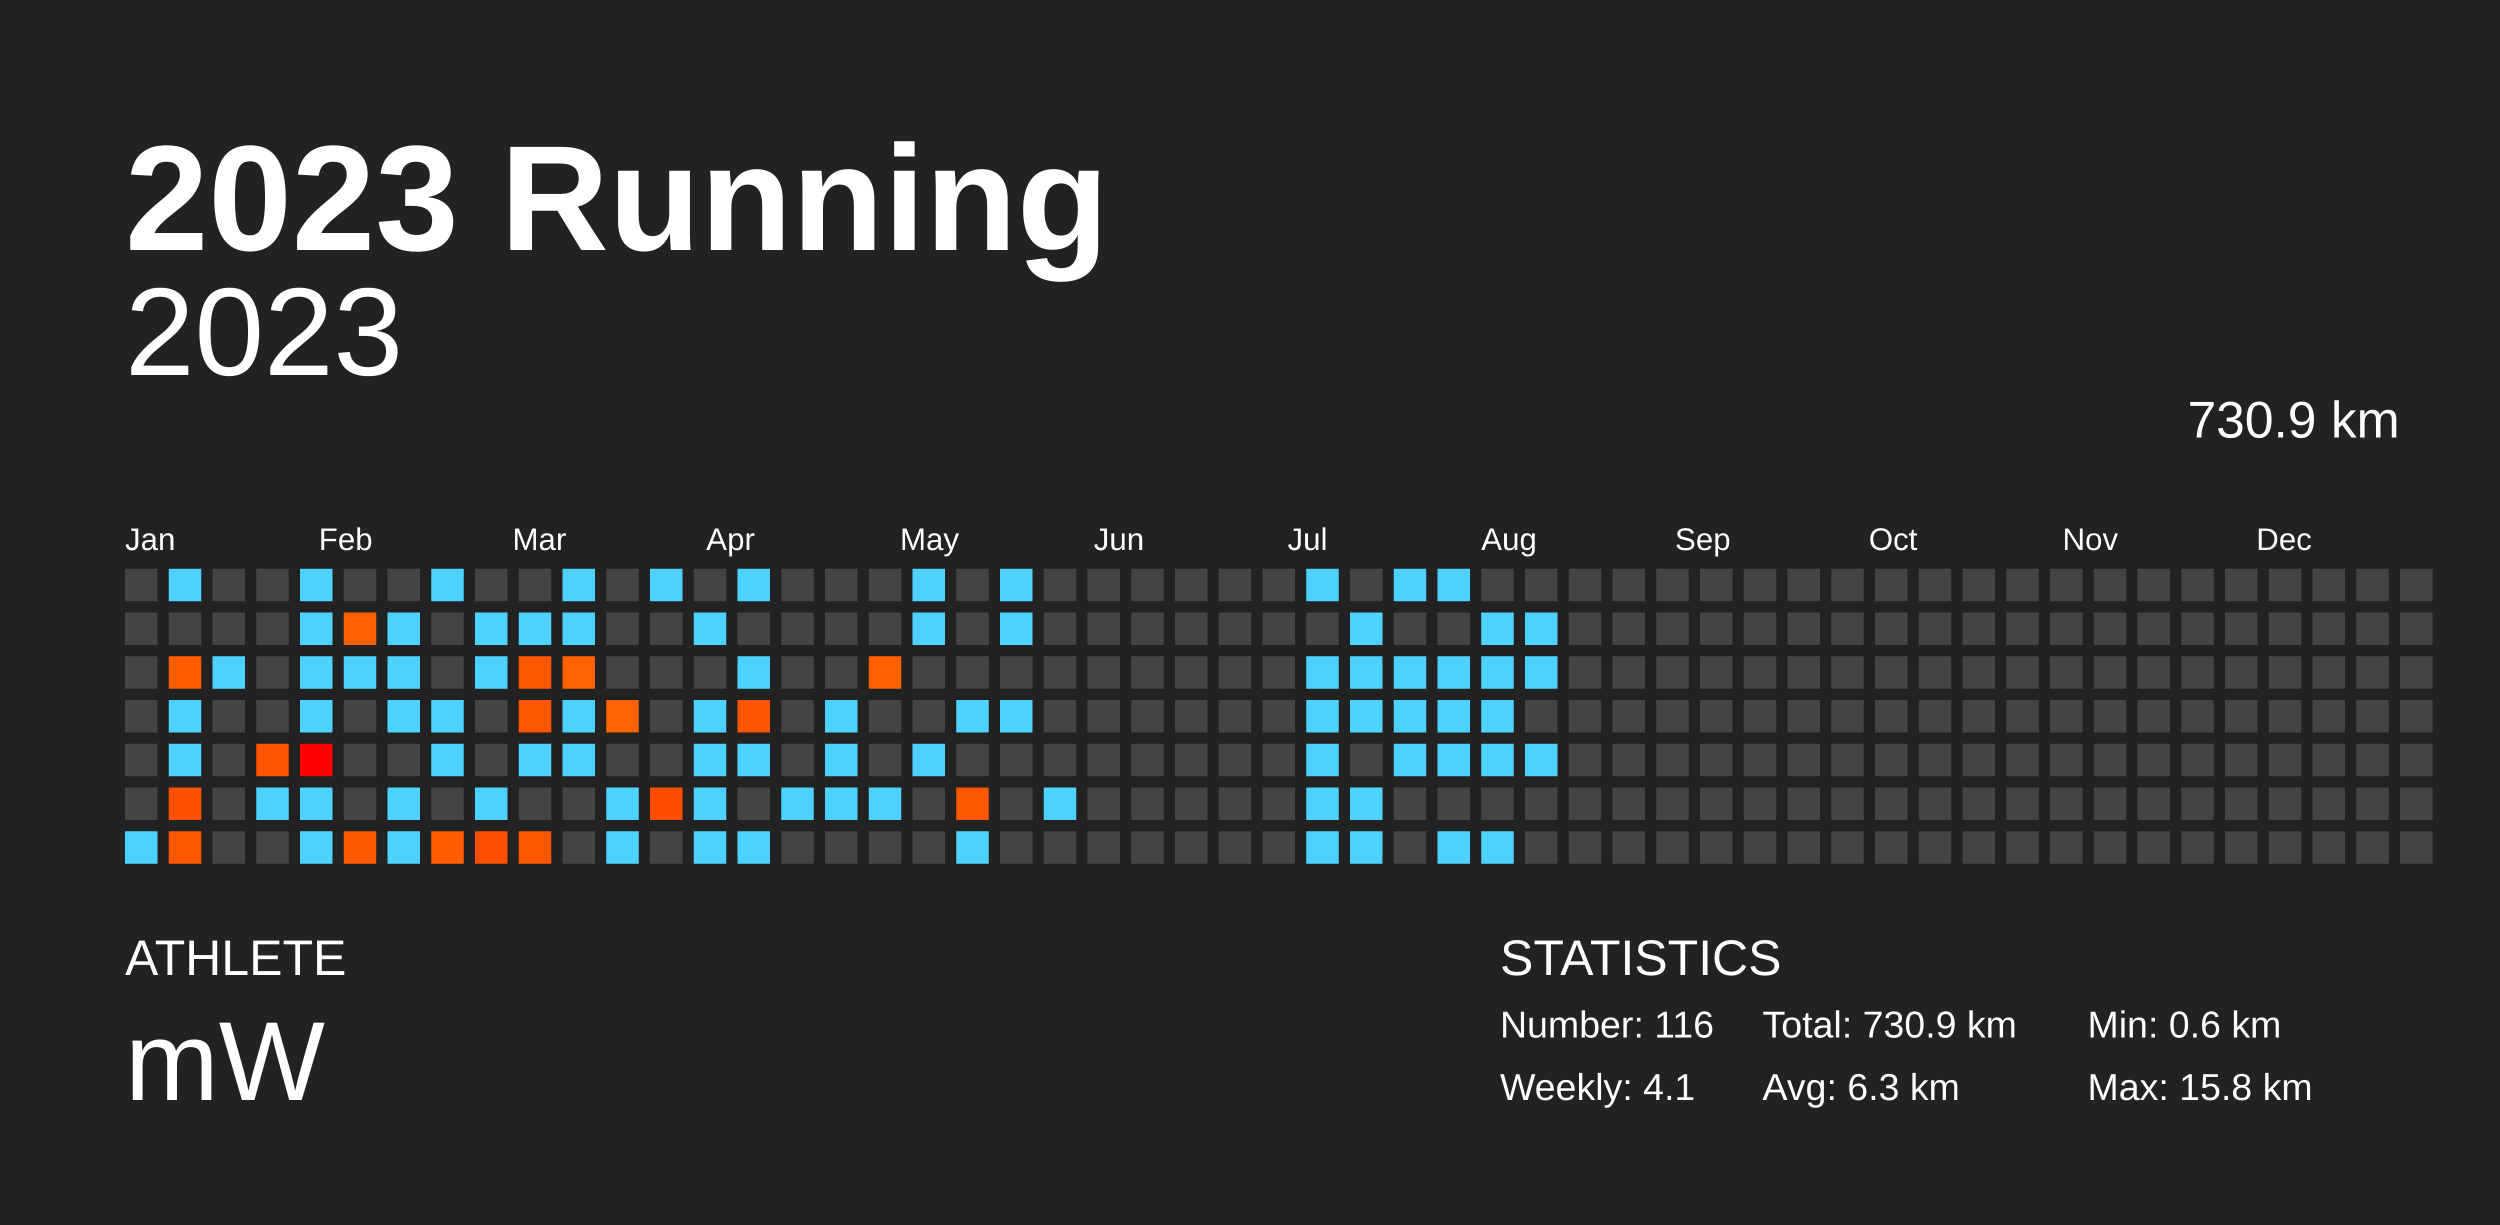
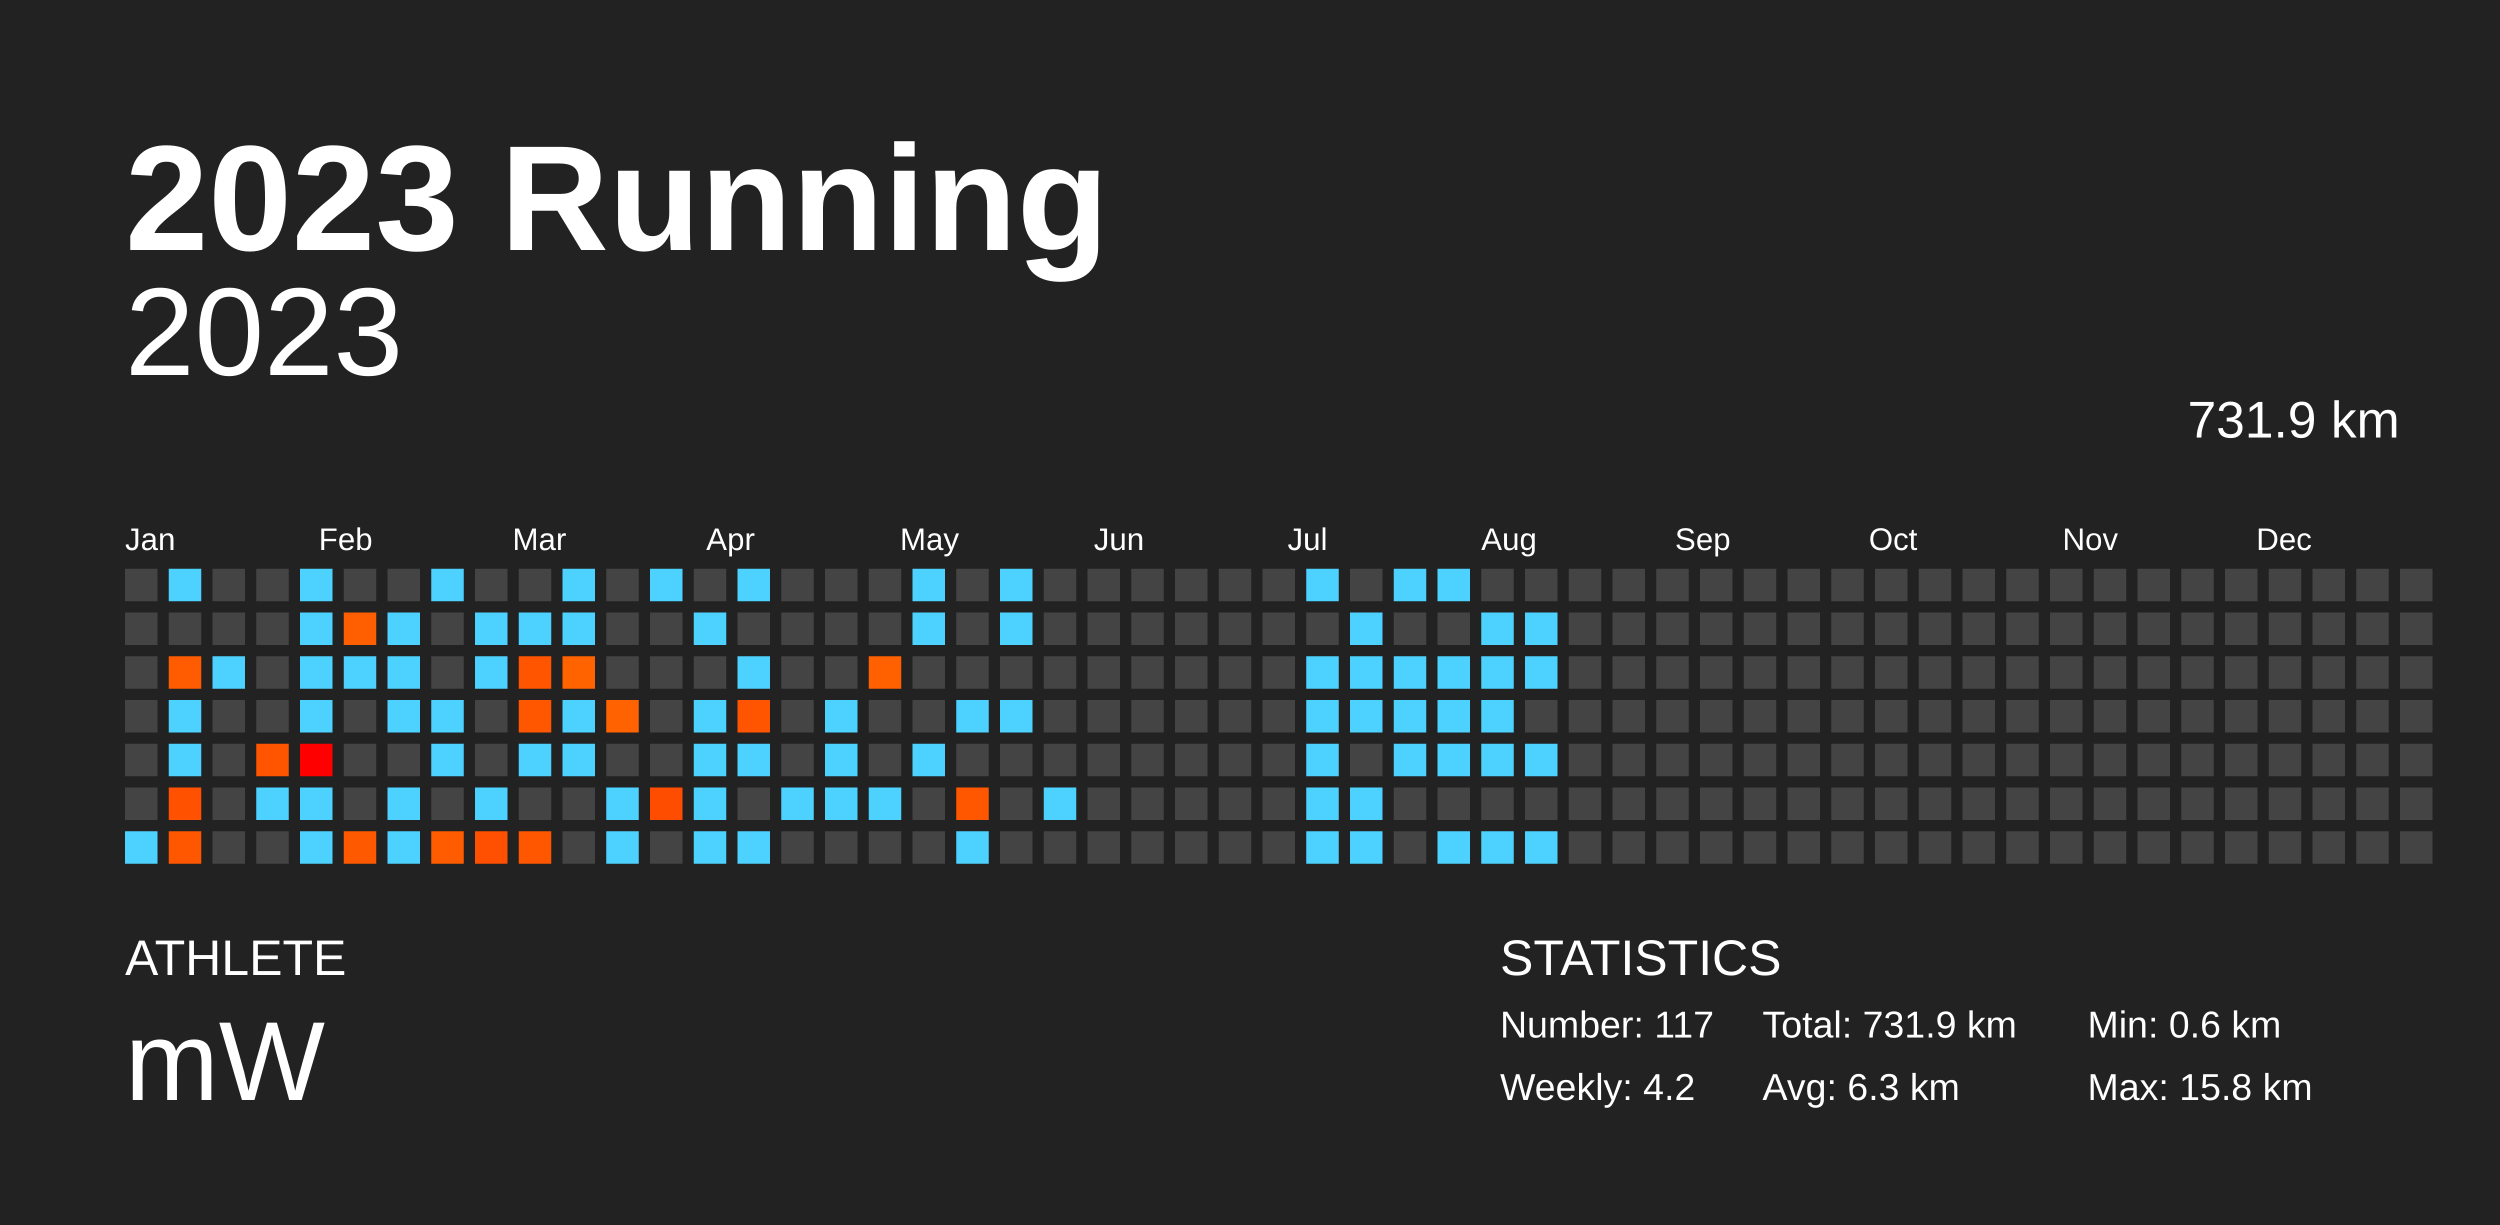
<svg xmlns="http://www.w3.org/2000/svg" baseProfile="full" height="98mm" version="1.1" viewBox="0,0,200,98" width="200mm">
  <defs />
  <rect fill="#222222" height="98" width="200" x="0" y="0" />
  <text fill="#FFFFFF" style="font-size:12px; font-family:Arial; font-weight:bold;" x="10" y="20">2023 Running</text>
  <text fill="#FFFFFF" style="font-size:4px; font-family:Arial" x="10" y="78">ATHLETE</text>
  <text fill="#FFFFFF" style="font-size:9px; font-family:Arial" x="10" y="88">mW</text>
  <text fill="#FFFFFF" style="font-size:4px; font-family:Arial" x="120" y="78">STATISTICS</text>
-   <text fill="#FFFFFF" style="font-size:3px; font-family:Arial" x="120" y="83">Number: 116</text>
-   <text fill="#FFFFFF" style="font-size:3px; font-family:Arial" x="120" y="88">Weekly: 4.1</text>
-   <text fill="#FFFFFF" style="font-size:3px; font-family:Arial" x="141" y="83">Total: 730.9 km</text>
+   <text fill="#FFFFFF" style="font-size:3px; font-family:Arial" x="120" y="83">Number: 117</text>
+   <text fill="#FFFFFF" style="font-size:3px; font-family:Arial" x="120" y="88">Weekly: 4.2</text>
+   <text fill="#FFFFFF" style="font-size:3px; font-family:Arial" x="141" y="83">Total: 731.9 km</text>
  <text fill="#FFFFFF" style="font-size:3px; font-family:Arial" x="141" y="88">Avg: 6.3 km</text>
  <text fill="#FFFFFF" style="font-size:3px; font-family:Arial" x="167" y="83">Min: 0.6 km</text>
  <text fill="#FFFFFF" style="font-size:3px; font-family:Arial" x="167" y="88">Max: 15.8 km</text>
  <text alignment-baseline="hanging" fill="#FFFFFF" style="font-size:10.0px; font-family:Arial;" x="10" y="30">2023</text>
-   <text alignment-baseline="hanging" fill="#FFFFFF" style="font-size:4.125px; font-family:Arial;" x="175" y="35">730.9 km</text>
+   <text alignment-baseline="hanging" fill="#FFFFFF" style="font-size:4.125px; font-family:Arial;" x="175" y="35">731.9 km</text>
  <text fill="#FFFFFF" style="font-size:2.5px; font-family:Arial" x="10.0" y="44">Jan</text>
  <text fill="#FFFFFF" style="font-size:2.5px; font-family:Arial" x="25.5" y="44">Feb</text>
  <text fill="#FFFFFF" style="font-size:2.5px; font-family:Arial" x="41.0" y="44">Mar</text>
  <text fill="#FFFFFF" style="font-size:2.5px; font-family:Arial" x="56.5" y="44">Apr</text>
  <text fill="#FFFFFF" style="font-size:2.5px; font-family:Arial" x="72.0" y="44">May</text>
  <text fill="#FFFFFF" style="font-size:2.5px; font-family:Arial" x="87.5" y="44">Jun</text>
  <text fill="#FFFFFF" style="font-size:2.5px; font-family:Arial" x="103.0" y="44">Jul</text>
  <text fill="#FFFFFF" style="font-size:2.5px; font-family:Arial" x="118.5" y="44">Aug</text>
  <text fill="#FFFFFF" style="font-size:2.5px; font-family:Arial" x="134.0" y="44">Sep</text>
  <text fill="#FFFFFF" style="font-size:2.5px; font-family:Arial" x="149.5" y="44">Oct</text>
  <text fill="#FFFFFF" style="font-size:2.5px; font-family:Arial" x="165.0" y="44">Nov</text>
  <text fill="#FFFFFF" style="font-size:2.5px; font-family:Arial" x="180.5" y="44">Dec</text>
  <rect fill="#444444" height="2.6" width="2.6" x="10.0" y="45.5" />
  <rect fill="#444444" height="2.6" width="2.6" x="10.0" y="49.0" />
  <rect fill="#444444" height="2.6" width="2.6" x="10.0" y="52.5" />
  <rect fill="#444444" height="2.6" width="2.6" x="10.0" y="56.0" />
  <rect fill="#444444" height="2.6" width="2.6" x="10.0" y="59.5" />
  <rect fill="#444444" height="2.6" width="2.6" x="10.0" y="63.0" />
  <rect fill="#4dd2ff" height="2.6" width="2.6" x="10.0" y="66.5" />
  <rect fill="#4dd2ff" height="2.6" width="2.6" x="13.5" y="45.5" />
  <rect fill="#444444" height="2.6" width="2.6" x="13.5" y="49.0" />
-   <rect fill="#ff5c00" height="2.6" width="2.6" x="13.5" y="52.5" />
+   <rect fill="#ff5b00" height="2.6" width="2.6" x="13.5" y="52.5" />
  <rect fill="#4dd2ff" height="2.6" width="2.6" x="13.5" y="56.0" />
  <rect fill="#4dd2ff" height="2.6" width="2.6" x="13.5" y="59.5" />
-   <rect fill="#ff5200" height="2.6" width="2.6" x="13.5" y="63.0" />
+   <rect fill="#ff5100" height="2.6" width="2.6" x="13.5" y="63.0" />
  <rect fill="#ff5700" height="2.6" width="2.6" x="13.5" y="66.5" />
  <rect fill="#444444" height="2.6" width="2.6" x="17.0" y="45.5" />
  <rect fill="#444444" height="2.6" width="2.6" x="17.0" y="49.0" />
  <rect fill="#4dd2ff" height="2.6" width="2.6" x="17.0" y="52.5" />
  <rect fill="#444444" height="2.6" width="2.6" x="17.0" y="56.0" />
  <rect fill="#444444" height="2.6" width="2.6" x="17.0" y="59.5" />
  <rect fill="#444444" height="2.6" width="2.6" x="17.0" y="63.0" />
  <rect fill="#444444" height="2.6" width="2.6" x="17.0" y="66.5" />
  <rect fill="#444444" height="2.6" width="2.6" x="20.5" y="45.5" />
  <rect fill="#444444" height="2.6" width="2.6" x="20.5" y="49.0" />
  <rect fill="#444444" height="2.6" width="2.6" x="20.5" y="52.5" />
  <rect fill="#444444" height="2.6" width="2.6" x="20.5" y="56.0" />
  <rect fill="#ff5400" height="2.6" width="2.6" x="20.5" y="59.5" />
  <rect fill="#4dd2ff" height="2.6" width="2.6" x="20.5" y="63.0" />
  <rect fill="#444444" height="2.6" width="2.6" x="20.5" y="66.5" />
  <rect fill="#4dd2ff" height="2.6" width="2.6" x="24.0" y="45.5" />
  <rect fill="#4dd2ff" height="2.6" width="2.6" x="24.0" y="49.0" />
  <rect fill="#4dd2ff" height="2.6" width="2.6" x="24.0" y="52.5" />
  <rect fill="#4dd2ff" height="2.6" width="2.6" x="24.0" y="56.0" />
  <rect fill="#ff0000" height="2.6" width="2.6" x="24.0" y="59.5" />
  <rect fill="#4dd2ff" height="2.6" width="2.6" x="24.0" y="63.0" />
  <rect fill="#4dd2ff" height="2.6" width="2.6" x="24.0" y="66.5" />
  <rect fill="#444444" height="2.6" width="2.6" x="27.5" y="45.5" />
  <rect fill="#ff5f00" height="2.6" width="2.6" x="27.5" y="49.0" />
  <rect fill="#4dd2ff" height="2.6" width="2.6" x="27.5" y="52.5" />
  <rect fill="#444444" height="2.6" width="2.6" x="27.5" y="56.0" />
  <rect fill="#444444" height="2.6" width="2.6" x="27.5" y="59.5" />
  <rect fill="#444444" height="2.6" width="2.6" x="27.5" y="63.0" />
  <rect fill="#ff5900" height="2.6" width="2.6" x="27.5" y="66.5" />
  <rect fill="#444444" height="2.6" width="2.6" x="31.0" y="45.5" />
  <rect fill="#4dd2ff" height="2.6" width="2.6" x="31.0" y="49.0" />
  <rect fill="#4dd2ff" height="2.6" width="2.6" x="31.0" y="52.5" />
  <rect fill="#4dd2ff" height="2.6" width="2.6" x="31.0" y="56.0" />
  <rect fill="#444444" height="2.6" width="2.6" x="31.0" y="59.5" />
  <rect fill="#4dd2ff" height="2.6" width="2.6" x="31.0" y="63.0" />
  <rect fill="#4dd2ff" height="2.6" width="2.6" x="31.0" y="66.5" />
  <rect fill="#4dd2ff" height="2.6" width="2.6" x="34.5" y="45.5" />
  <rect fill="#444444" height="2.6" width="2.6" x="34.5" y="49.0" />
  <rect fill="#444444" height="2.6" width="2.6" x="34.5" y="52.5" />
  <rect fill="#4dd2ff" height="2.6" width="2.6" x="34.5" y="56.0" />
  <rect fill="#4dd2ff" height="2.6" width="2.6" x="34.5" y="59.5" />
  <rect fill="#444444" height="2.6" width="2.6" x="34.5" y="63.0" />
-   <rect fill="#ff5d00" height="2.6" width="2.6" x="34.5" y="66.5" />
+   <rect fill="#ff5c00" height="2.6" width="2.6" x="34.5" y="66.5" />
  <rect fill="#444444" height="2.6" width="2.6" x="38.0" y="45.5" />
  <rect fill="#4dd2ff" height="2.6" width="2.6" x="38.0" y="49.0" />
  <rect fill="#4dd2ff" height="2.6" width="2.6" x="38.0" y="52.5" />
  <rect fill="#444444" height="2.6" width="2.6" x="38.0" y="56.0" />
  <rect fill="#444444" height="2.6" width="2.6" x="38.0" y="59.5" />
  <rect fill="#4dd2ff" height="2.6" width="2.6" x="38.0" y="63.0" />
  <rect fill="#ff4f00" height="2.6" width="2.6" x="38.0" y="66.5" />
  <rect fill="#444444" height="2.6" width="2.6" x="41.5" y="45.5" />
  <rect fill="#4dd2ff" height="2.6" width="2.6" x="41.5" y="49.0" />
-   <rect fill="#ff5600" height="2.6" width="2.6" x="41.5" y="52.5" />
+   <rect fill="#ff5500" height="2.6" width="2.6" x="41.5" y="52.5" />
  <rect fill="#ff5700" height="2.6" width="2.6" x="41.5" y="56.0" />
  <rect fill="#4dd2ff" height="2.6" width="2.6" x="41.5" y="59.5" />
  <rect fill="#444444" height="2.6" width="2.6" x="41.5" y="63.0" />
-   <rect fill="#ff5800" height="2.6" width="2.6" x="41.5" y="66.5" />
+   <rect fill="#ff5700" height="2.6" width="2.6" x="41.5" y="66.5" />
  <rect fill="#4dd2ff" height="2.6" width="2.6" x="45.0" y="45.5" />
  <rect fill="#4dd2ff" height="2.6" width="2.6" x="45.0" y="49.0" />
  <rect fill="#ff6300" height="2.6" width="2.6" x="45.0" y="52.5" />
  <rect fill="#4dd2ff" height="2.6" width="2.6" x="45.0" y="56.0" />
  <rect fill="#4dd2ff" height="2.6" width="2.6" x="45.0" y="59.5" />
  <rect fill="#444444" height="2.6" width="2.6" x="45.0" y="63.0" />
  <rect fill="#444444" height="2.6" width="2.6" x="45.0" y="66.5" />
  <rect fill="#444444" height="2.6" width="2.6" x="48.5" y="45.5" />
  <rect fill="#444444" height="2.6" width="2.6" x="48.5" y="49.0" />
  <rect fill="#444444" height="2.6" width="2.6" x="48.5" y="52.5" />
  <rect fill="#ff6200" height="2.6" width="2.6" x="48.5" y="56.0" />
  <rect fill="#444444" height="2.6" width="2.6" x="48.5" y="59.5" />
  <rect fill="#4dd2ff" height="2.6" width="2.6" x="48.5" y="63.0" />
  <rect fill="#4dd2ff" height="2.6" width="2.6" x="48.5" y="66.5" />
  <rect fill="#4dd2ff" height="2.6" width="2.6" x="52.0" y="45.5" />
  <rect fill="#444444" height="2.6" width="2.6" x="52.0" y="49.0" />
  <rect fill="#444444" height="2.6" width="2.6" x="52.0" y="52.5" />
  <rect fill="#444444" height="2.6" width="2.6" x="52.0" y="56.0" />
  <rect fill="#444444" height="2.6" width="2.6" x="52.0" y="59.5" />
-   <rect fill="#ff4e00" height="2.6" width="2.6" x="52.0" y="63.0" />
+   <rect fill="#ff4d00" height="2.6" width="2.6" x="52.0" y="63.0" />
  <rect fill="#444444" height="2.6" width="2.6" x="52.0" y="66.5" />
  <rect fill="#444444" height="2.6" width="2.6" x="55.5" y="45.5" />
  <rect fill="#4dd2ff" height="2.6" width="2.6" x="55.5" y="49.0" />
  <rect fill="#444444" height="2.6" width="2.6" x="55.5" y="52.5" />
  <rect fill="#4dd2ff" height="2.6" width="2.6" x="55.5" y="56.0" />
  <rect fill="#4dd2ff" height="2.6" width="2.6" x="55.5" y="59.5" />
  <rect fill="#4dd2ff" height="2.6" width="2.6" x="55.5" y="63.0" />
  <rect fill="#4dd2ff" height="2.6" width="2.6" x="55.5" y="66.5" />
  <rect fill="#4dd2ff" height="2.6" width="2.6" x="59.0" y="45.5" />
  <rect fill="#444444" height="2.6" width="2.6" x="59.0" y="49.0" />
  <rect fill="#4dd2ff" height="2.6" width="2.6" x="59.0" y="52.5" />
  <rect fill="#ff5500" height="2.6" width="2.6" x="59.0" y="56.0" />
  <rect fill="#4dd2ff" height="2.6" width="2.6" x="59.0" y="59.5" />
  <rect fill="#444444" height="2.6" width="2.6" x="59.0" y="63.0" />
  <rect fill="#4dd2ff" height="2.6" width="2.6" x="59.0" y="66.5" />
  <rect fill="#444444" height="2.6" width="2.6" x="62.5" y="45.5" />
  <rect fill="#444444" height="2.6" width="2.6" x="62.5" y="49.0" />
  <rect fill="#444444" height="2.6" width="2.6" x="62.5" y="52.5" />
  <rect fill="#444444" height="2.6" width="2.6" x="62.5" y="56.0" />
  <rect fill="#444444" height="2.6" width="2.6" x="62.5" y="59.5" />
  <rect fill="#4dd2ff" height="2.6" width="2.6" x="62.5" y="63.0" />
  <rect fill="#444444" height="2.6" width="2.6" x="62.5" y="66.5" />
  <rect fill="#444444" height="2.6" width="2.6" x="66.0" y="45.5" />
  <rect fill="#444444" height="2.6" width="2.6" x="66.0" y="49.0" />
  <rect fill="#444444" height="2.6" width="2.6" x="66.0" y="52.5" />
  <rect fill="#4dd2ff" height="2.6" width="2.6" x="66.0" y="56.0" />
  <rect fill="#4dd2ff" height="2.6" width="2.6" x="66.0" y="59.5" />
  <rect fill="#4dd2ff" height="2.6" width="2.6" x="66.0" y="63.0" />
  <rect fill="#444444" height="2.6" width="2.6" x="66.0" y="66.5" />
  <rect fill="#444444" height="2.6" width="2.6" x="69.5" y="45.5" />
  <rect fill="#444444" height="2.6" width="2.6" x="69.5" y="49.0" />
  <rect fill="#ff6000" height="2.6" width="2.6" x="69.5" y="52.5" />
  <rect fill="#444444" height="2.6" width="2.6" x="69.5" y="56.0" />
  <rect fill="#444444" height="2.6" width="2.6" x="69.5" y="59.5" />
  <rect fill="#4dd2ff" height="2.6" width="2.6" x="69.5" y="63.0" />
  <rect fill="#444444" height="2.6" width="2.6" x="69.5" y="66.5" />
  <rect fill="#4dd2ff" height="2.6" width="2.6" x="73.0" y="45.5" />
  <rect fill="#4dd2ff" height="2.6" width="2.6" x="73.0" y="49.0" />
  <rect fill="#444444" height="2.6" width="2.6" x="73.0" y="52.5" />
  <rect fill="#444444" height="2.6" width="2.6" x="73.0" y="56.0" />
  <rect fill="#4dd2ff" height="2.6" width="2.6" x="73.0" y="59.5" />
  <rect fill="#444444" height="2.6" width="2.6" x="73.0" y="63.0" />
  <rect fill="#444444" height="2.6" width="2.6" x="73.0" y="66.5" />
  <rect fill="#444444" height="2.6" width="2.6" x="76.5" y="45.5" />
  <rect fill="#444444" height="2.6" width="2.6" x="76.5" y="49.0" />
  <rect fill="#444444" height="2.6" width="2.6" x="76.5" y="52.5" />
  <rect fill="#4dd2ff" height="2.6" width="2.6" x="76.5" y="56.0" />
  <rect fill="#444444" height="2.6" width="2.6" x="76.5" y="59.5" />
-   <rect fill="#ff5700" height="2.6" width="2.6" x="76.5" y="63.0" />
+   <rect fill="#ff5600" height="2.6" width="2.6" x="76.5" y="63.0" />
  <rect fill="#4dd2ff" height="2.6" width="2.6" x="76.5" y="66.5" />
  <rect fill="#4dd2ff" height="2.6" width="2.6" x="80.0" y="45.5" />
  <rect fill="#4dd2ff" height="2.6" width="2.6" x="80.0" y="49.0" />
  <rect fill="#444444" height="2.6" width="2.6" x="80.0" y="52.5" />
  <rect fill="#4dd2ff" height="2.6" width="2.6" x="80.0" y="56.0" />
  <rect fill="#444444" height="2.6" width="2.6" x="80.0" y="59.5" />
  <rect fill="#444444" height="2.6" width="2.6" x="80.0" y="63.0" />
  <rect fill="#444444" height="2.6" width="2.6" x="80.0" y="66.5" />
  <rect fill="#444444" height="2.6" width="2.6" x="83.5" y="45.5" />
  <rect fill="#444444" height="2.6" width="2.6" x="83.5" y="49.0" />
  <rect fill="#444444" height="2.6" width="2.6" x="83.5" y="52.5" />
  <rect fill="#444444" height="2.6" width="2.6" x="83.5" y="56.0" />
  <rect fill="#444444" height="2.6" width="2.6" x="83.5" y="59.5" />
  <rect fill="#4dd2ff" height="2.6" width="2.6" x="83.5" y="63.0" />
  <rect fill="#444444" height="2.6" width="2.6" x="83.5" y="66.5" />
  <rect fill="#444444" height="2.6" width="2.6" x="87.0" y="45.5" />
  <rect fill="#444444" height="2.6" width="2.6" x="87.0" y="49.0" />
  <rect fill="#444444" height="2.6" width="2.6" x="87.0" y="52.5" />
  <rect fill="#444444" height="2.6" width="2.6" x="87.0" y="56.0" />
  <rect fill="#444444" height="2.6" width="2.6" x="87.0" y="59.5" />
  <rect fill="#444444" height="2.6" width="2.6" x="87.0" y="63.0" />
  <rect fill="#444444" height="2.6" width="2.6" x="87.0" y="66.5" />
  <rect fill="#444444" height="2.6" width="2.6" x="90.5" y="45.5" />
  <rect fill="#444444" height="2.6" width="2.6" x="90.5" y="49.0" />
  <rect fill="#444444" height="2.6" width="2.6" x="90.5" y="52.5" />
  <rect fill="#444444" height="2.6" width="2.6" x="90.5" y="56.0" />
  <rect fill="#444444" height="2.6" width="2.6" x="90.5" y="59.5" />
  <rect fill="#444444" height="2.6" width="2.6" x="90.5" y="63.0" />
  <rect fill="#444444" height="2.6" width="2.6" x="90.5" y="66.5" />
  <rect fill="#444444" height="2.6" width="2.6" x="94.0" y="45.5" />
  <rect fill="#444444" height="2.6" width="2.6" x="94.0" y="49.0" />
  <rect fill="#444444" height="2.6" width="2.6" x="94.0" y="52.5" />
  <rect fill="#444444" height="2.6" width="2.6" x="94.0" y="56.0" />
  <rect fill="#444444" height="2.6" width="2.6" x="94.0" y="59.5" />
  <rect fill="#444444" height="2.6" width="2.6" x="94.0" y="63.0" />
  <rect fill="#444444" height="2.6" width="2.6" x="94.0" y="66.5" />
  <rect fill="#444444" height="2.6" width="2.6" x="97.5" y="45.5" />
  <rect fill="#444444" height="2.6" width="2.6" x="97.5" y="49.0" />
  <rect fill="#444444" height="2.6" width="2.6" x="97.5" y="52.5" />
  <rect fill="#444444" height="2.6" width="2.6" x="97.5" y="56.0" />
  <rect fill="#444444" height="2.6" width="2.6" x="97.5" y="59.5" />
  <rect fill="#444444" height="2.6" width="2.6" x="97.5" y="63.0" />
  <rect fill="#444444" height="2.6" width="2.6" x="97.5" y="66.5" />
  <rect fill="#444444" height="2.6" width="2.6" x="101.0" y="45.5" />
  <rect fill="#444444" height="2.6" width="2.6" x="101.0" y="49.0" />
  <rect fill="#444444" height="2.6" width="2.6" x="101.0" y="52.5" />
  <rect fill="#444444" height="2.6" width="2.6" x="101.0" y="56.0" />
  <rect fill="#444444" height="2.6" width="2.6" x="101.0" y="59.5" />
  <rect fill="#444444" height="2.6" width="2.6" x="101.0" y="63.0" />
  <rect fill="#444444" height="2.6" width="2.6" x="101.0" y="66.5" />
  <rect fill="#4dd2ff" height="2.6" width="2.6" x="104.5" y="45.5" />
  <rect fill="#444444" height="2.6" width="2.6" x="104.5" y="49.0" />
  <rect fill="#4dd2ff" height="2.6" width="2.6" x="104.5" y="52.5" />
  <rect fill="#4dd2ff" height="2.6" width="2.6" x="104.5" y="56.0" />
  <rect fill="#4dd2ff" height="2.6" width="2.6" x="104.5" y="59.5" />
  <rect fill="#4dd2ff" height="2.6" width="2.6" x="104.5" y="63.0" />
  <rect fill="#4dd2ff" height="2.6" width="2.6" x="104.5" y="66.5" />
  <rect fill="#444444" height="2.6" width="2.6" x="108.0" y="45.5" />
  <rect fill="#4dd2ff" height="2.6" width="2.6" x="108.0" y="49.0" />
  <rect fill="#4dd2ff" height="2.6" width="2.6" x="108.0" y="52.5" />
  <rect fill="#4dd2ff" height="2.6" width="2.6" x="108.0" y="56.0" />
  <rect fill="#444444" height="2.6" width="2.6" x="108.0" y="59.5" />
  <rect fill="#4dd2ff" height="2.6" width="2.6" x="108.0" y="63.0" />
  <rect fill="#4dd2ff" height="2.6" width="2.6" x="108.0" y="66.5" />
  <rect fill="#4dd2ff" height="2.6" width="2.6" x="111.5" y="45.5" />
  <rect fill="#444444" height="2.6" width="2.6" x="111.5" y="49.0" />
  <rect fill="#4dd2ff" height="2.6" width="2.6" x="111.5" y="52.5" />
  <rect fill="#4dd2ff" height="2.6" width="2.6" x="111.5" y="56.0" />
  <rect fill="#4dd2ff" height="2.6" width="2.6" x="111.5" y="59.5" />
  <rect fill="#444444" height="2.6" width="2.6" x="111.5" y="63.0" />
  <rect fill="#444444" height="2.6" width="2.6" x="111.5" y="66.5" />
  <rect fill="#4dd2ff" height="2.6" width="2.6" x="115.0" y="45.5" />
  <rect fill="#444444" height="2.6" width="2.6" x="115.0" y="49.0" />
  <rect fill="#4dd2ff" height="2.6" width="2.6" x="115.0" y="52.5" />
  <rect fill="#4dd2ff" height="2.6" width="2.6" x="115.0" y="56.0" />
  <rect fill="#4dd2ff" height="2.6" width="2.6" x="115.0" y="59.5" />
  <rect fill="#444444" height="2.6" width="2.6" x="115.0" y="63.0" />
  <rect fill="#4dd2ff" height="2.6" width="2.6" x="115.0" y="66.5" />
  <rect fill="#444444" height="2.6" width="2.6" x="118.5" y="45.5" />
  <rect fill="#4dd2ff" height="2.6" width="2.6" x="118.5" y="49.0" />
  <rect fill="#4dd2ff" height="2.6" width="2.6" x="118.5" y="52.5" />
  <rect fill="#4dd2ff" height="2.6" width="2.6" x="118.5" y="56.0" />
  <rect fill="#4dd2ff" height="2.6" width="2.6" x="118.5" y="59.5" />
  <rect fill="#444444" height="2.6" width="2.6" x="118.5" y="63.0" />
  <rect fill="#4dd2ff" height="2.6" width="2.6" x="118.5" y="66.5" />
  <rect fill="#444444" height="2.6" width="2.6" x="122.0" y="45.5" />
  <rect fill="#4dd2ff" height="2.6" width="2.6" x="122.0" y="49.0" />
  <rect fill="#4dd2ff" height="2.6" width="2.6" x="122.0" y="52.5" />
  <rect fill="#444444" height="2.6" width="2.6" x="122.0" y="56.0" />
  <rect fill="#4dd2ff" height="2.6" width="2.6" x="122.0" y="59.5" />
  <rect fill="#444444" height="2.6" width="2.6" x="122.0" y="63.0" />
-   <rect fill="#444444" height="2.6" width="2.6" x="122.0" y="66.5" />
+   <rect fill="#4dd2ff" height="2.6" width="2.6" x="122.0" y="66.5" />
  <rect fill="#444444" height="2.6" width="2.6" x="125.5" y="45.5" />
  <rect fill="#444444" height="2.6" width="2.6" x="125.5" y="49.0" />
  <rect fill="#444444" height="2.6" width="2.6" x="125.5" y="52.5" />
  <rect fill="#444444" height="2.6" width="2.6" x="125.5" y="56.0" />
  <rect fill="#444444" height="2.6" width="2.6" x="125.5" y="59.5" />
  <rect fill="#444444" height="2.6" width="2.6" x="125.5" y="63.0" />
  <rect fill="#444444" height="2.6" width="2.6" x="125.5" y="66.5" />
  <rect fill="#444444" height="2.6" width="2.6" x="129.0" y="45.5" />
  <rect fill="#444444" height="2.6" width="2.6" x="129.0" y="49.0" />
  <rect fill="#444444" height="2.6" width="2.6" x="129.0" y="52.5" />
  <rect fill="#444444" height="2.6" width="2.6" x="129.0" y="56.0" />
  <rect fill="#444444" height="2.6" width="2.6" x="129.0" y="59.5" />
  <rect fill="#444444" height="2.6" width="2.6" x="129.0" y="63.0" />
  <rect fill="#444444" height="2.6" width="2.6" x="129.0" y="66.5" />
  <rect fill="#444444" height="2.6" width="2.6" x="132.5" y="45.5" />
  <rect fill="#444444" height="2.6" width="2.6" x="132.5" y="49.0" />
  <rect fill="#444444" height="2.6" width="2.6" x="132.5" y="52.5" />
  <rect fill="#444444" height="2.6" width="2.6" x="132.5" y="56.0" />
  <rect fill="#444444" height="2.6" width="2.6" x="132.5" y="59.5" />
  <rect fill="#444444" height="2.6" width="2.6" x="132.5" y="63.0" />
  <rect fill="#444444" height="2.6" width="2.6" x="132.5" y="66.5" />
  <rect fill="#444444" height="2.6" width="2.6" x="136.0" y="45.5" />
  <rect fill="#444444" height="2.6" width="2.6" x="136.0" y="49.0" />
  <rect fill="#444444" height="2.6" width="2.6" x="136.0" y="52.5" />
  <rect fill="#444444" height="2.6" width="2.6" x="136.0" y="56.0" />
  <rect fill="#444444" height="2.6" width="2.6" x="136.0" y="59.5" />
  <rect fill="#444444" height="2.6" width="2.6" x="136.0" y="63.0" />
  <rect fill="#444444" height="2.6" width="2.6" x="136.0" y="66.5" />
  <rect fill="#444444" height="2.6" width="2.6" x="139.5" y="45.5" />
  <rect fill="#444444" height="2.6" width="2.6" x="139.5" y="49.0" />
  <rect fill="#444444" height="2.6" width="2.6" x="139.5" y="52.5" />
  <rect fill="#444444" height="2.6" width="2.6" x="139.5" y="56.0" />
  <rect fill="#444444" height="2.6" width="2.6" x="139.5" y="59.5" />
  <rect fill="#444444" height="2.6" width="2.6" x="139.5" y="63.0" />
  <rect fill="#444444" height="2.6" width="2.6" x="139.5" y="66.5" />
  <rect fill="#444444" height="2.6" width="2.6" x="143.0" y="45.5" />
  <rect fill="#444444" height="2.6" width="2.6" x="143.0" y="49.0" />
  <rect fill="#444444" height="2.6" width="2.6" x="143.0" y="52.5" />
  <rect fill="#444444" height="2.6" width="2.6" x="143.0" y="56.0" />
  <rect fill="#444444" height="2.6" width="2.6" x="143.0" y="59.5" />
  <rect fill="#444444" height="2.6" width="2.6" x="143.0" y="63.0" />
  <rect fill="#444444" height="2.6" width="2.6" x="143.0" y="66.5" />
  <rect fill="#444444" height="2.6" width="2.6" x="146.5" y="45.5" />
  <rect fill="#444444" height="2.6" width="2.6" x="146.5" y="49.0" />
  <rect fill="#444444" height="2.6" width="2.6" x="146.5" y="52.5" />
  <rect fill="#444444" height="2.6" width="2.6" x="146.5" y="56.0" />
  <rect fill="#444444" height="2.6" width="2.6" x="146.5" y="59.5" />
  <rect fill="#444444" height="2.6" width="2.6" x="146.5" y="63.0" />
  <rect fill="#444444" height="2.6" width="2.6" x="146.5" y="66.5" />
  <rect fill="#444444" height="2.6" width="2.6" x="150.0" y="45.5" />
  <rect fill="#444444" height="2.6" width="2.6" x="150.0" y="49.0" />
  <rect fill="#444444" height="2.6" width="2.6" x="150.0" y="52.5" />
  <rect fill="#444444" height="2.6" width="2.6" x="150.0" y="56.0" />
  <rect fill="#444444" height="2.6" width="2.6" x="150.0" y="59.5" />
  <rect fill="#444444" height="2.6" width="2.6" x="150.0" y="63.0" />
  <rect fill="#444444" height="2.6" width="2.6" x="150.0" y="66.5" />
  <rect fill="#444444" height="2.6" width="2.6" x="153.5" y="45.5" />
  <rect fill="#444444" height="2.6" width="2.6" x="153.5" y="49.0" />
  <rect fill="#444444" height="2.6" width="2.6" x="153.5" y="52.5" />
  <rect fill="#444444" height="2.6" width="2.6" x="153.5" y="56.0" />
  <rect fill="#444444" height="2.6" width="2.6" x="153.5" y="59.5" />
  <rect fill="#444444" height="2.6" width="2.6" x="153.5" y="63.0" />
  <rect fill="#444444" height="2.6" width="2.6" x="153.5" y="66.5" />
  <rect fill="#444444" height="2.6" width="2.6" x="157.0" y="45.5" />
  <rect fill="#444444" height="2.6" width="2.6" x="157.0" y="49.0" />
  <rect fill="#444444" height="2.6" width="2.6" x="157.0" y="52.5" />
  <rect fill="#444444" height="2.6" width="2.6" x="157.0" y="56.0" />
  <rect fill="#444444" height="2.6" width="2.6" x="157.0" y="59.5" />
  <rect fill="#444444" height="2.6" width="2.6" x="157.0" y="63.0" />
  <rect fill="#444444" height="2.6" width="2.6" x="157.0" y="66.5" />
  <rect fill="#444444" height="2.6" width="2.6" x="160.5" y="45.5" />
  <rect fill="#444444" height="2.6" width="2.6" x="160.5" y="49.0" />
  <rect fill="#444444" height="2.6" width="2.6" x="160.5" y="52.5" />
  <rect fill="#444444" height="2.6" width="2.6" x="160.5" y="56.0" />
  <rect fill="#444444" height="2.6" width="2.6" x="160.5" y="59.5" />
  <rect fill="#444444" height="2.6" width="2.6" x="160.5" y="63.0" />
  <rect fill="#444444" height="2.6" width="2.6" x="160.5" y="66.5" />
  <rect fill="#444444" height="2.6" width="2.6" x="164.0" y="45.5" />
  <rect fill="#444444" height="2.6" width="2.6" x="164.0" y="49.0" />
  <rect fill="#444444" height="2.6" width="2.6" x="164.0" y="52.5" />
  <rect fill="#444444" height="2.6" width="2.6" x="164.0" y="56.0" />
  <rect fill="#444444" height="2.6" width="2.6" x="164.0" y="59.5" />
  <rect fill="#444444" height="2.6" width="2.6" x="164.0" y="63.0" />
  <rect fill="#444444" height="2.6" width="2.6" x="164.0" y="66.5" />
  <rect fill="#444444" height="2.6" width="2.6" x="167.5" y="45.5" />
  <rect fill="#444444" height="2.6" width="2.6" x="167.5" y="49.0" />
  <rect fill="#444444" height="2.6" width="2.6" x="167.5" y="52.5" />
  <rect fill="#444444" height="2.6" width="2.6" x="167.5" y="56.0" />
  <rect fill="#444444" height="2.6" width="2.6" x="167.5" y="59.5" />
  <rect fill="#444444" height="2.6" width="2.6" x="167.5" y="63.0" />
  <rect fill="#444444" height="2.6" width="2.6" x="167.5" y="66.5" />
  <rect fill="#444444" height="2.6" width="2.6" x="171.0" y="45.5" />
  <rect fill="#444444" height="2.6" width="2.6" x="171.0" y="49.0" />
  <rect fill="#444444" height="2.6" width="2.6" x="171.0" y="52.5" />
  <rect fill="#444444" height="2.6" width="2.6" x="171.0" y="56.0" />
  <rect fill="#444444" height="2.6" width="2.6" x="171.0" y="59.5" />
  <rect fill="#444444" height="2.6" width="2.6" x="171.0" y="63.0" />
  <rect fill="#444444" height="2.6" width="2.6" x="171.0" y="66.5" />
  <rect fill="#444444" height="2.6" width="2.6" x="174.5" y="45.5" />
  <rect fill="#444444" height="2.6" width="2.6" x="174.5" y="49.0" />
  <rect fill="#444444" height="2.6" width="2.6" x="174.5" y="52.5" />
  <rect fill="#444444" height="2.6" width="2.6" x="174.5" y="56.0" />
  <rect fill="#444444" height="2.6" width="2.6" x="174.5" y="59.5" />
  <rect fill="#444444" height="2.6" width="2.6" x="174.5" y="63.0" />
  <rect fill="#444444" height="2.6" width="2.6" x="174.5" y="66.5" />
  <rect fill="#444444" height="2.6" width="2.6" x="178.0" y="45.5" />
  <rect fill="#444444" height="2.6" width="2.6" x="178.0" y="49.0" />
  <rect fill="#444444" height="2.6" width="2.6" x="178.0" y="52.5" />
  <rect fill="#444444" height="2.6" width="2.6" x="178.0" y="56.0" />
  <rect fill="#444444" height="2.6" width="2.6" x="178.0" y="59.5" />
  <rect fill="#444444" height="2.6" width="2.6" x="178.0" y="63.0" />
  <rect fill="#444444" height="2.6" width="2.6" x="178.0" y="66.5" />
  <rect fill="#444444" height="2.6" width="2.6" x="181.5" y="45.5" />
  <rect fill="#444444" height="2.6" width="2.6" x="181.5" y="49.0" />
  <rect fill="#444444" height="2.6" width="2.6" x="181.5" y="52.5" />
  <rect fill="#444444" height="2.6" width="2.6" x="181.5" y="56.0" />
  <rect fill="#444444" height="2.6" width="2.6" x="181.5" y="59.5" />
  <rect fill="#444444" height="2.6" width="2.6" x="181.5" y="63.0" />
  <rect fill="#444444" height="2.6" width="2.6" x="181.5" y="66.5" />
  <rect fill="#444444" height="2.6" width="2.6" x="185.0" y="45.5" />
  <rect fill="#444444" height="2.6" width="2.6" x="185.0" y="49.0" />
  <rect fill="#444444" height="2.6" width="2.6" x="185.0" y="52.5" />
  <rect fill="#444444" height="2.6" width="2.6" x="185.0" y="56.0" />
  <rect fill="#444444" height="2.6" width="2.6" x="185.0" y="59.5" />
  <rect fill="#444444" height="2.6" width="2.6" x="185.0" y="63.0" />
  <rect fill="#444444" height="2.6" width="2.6" x="185.0" y="66.5" />
  <rect fill="#444444" height="2.6" width="2.6" x="188.5" y="45.5" />
  <rect fill="#444444" height="2.6" width="2.6" x="188.5" y="49.0" />
  <rect fill="#444444" height="2.6" width="2.6" x="188.5" y="52.5" />
  <rect fill="#444444" height="2.6" width="2.6" x="188.5" y="56.0" />
  <rect fill="#444444" height="2.6" width="2.6" x="188.5" y="59.5" />
  <rect fill="#444444" height="2.6" width="2.6" x="188.5" y="63.0" />
  <rect fill="#444444" height="2.6" width="2.6" x="188.5" y="66.5" />
  <rect fill="#444444" height="2.6" width="2.6" x="192.0" y="45.5" />
  <rect fill="#444444" height="2.6" width="2.6" x="192.0" y="49.0" />
  <rect fill="#444444" height="2.6" width="2.6" x="192.0" y="52.5" />
  <rect fill="#444444" height="2.6" width="2.6" x="192.0" y="56.0" />
  <rect fill="#444444" height="2.6" width="2.6" x="192.0" y="59.5" />
  <rect fill="#444444" height="2.6" width="2.6" x="192.0" y="63.0" />
  <rect fill="#444444" height="2.6" width="2.6" x="192.0" y="66.5" />
</svg>
